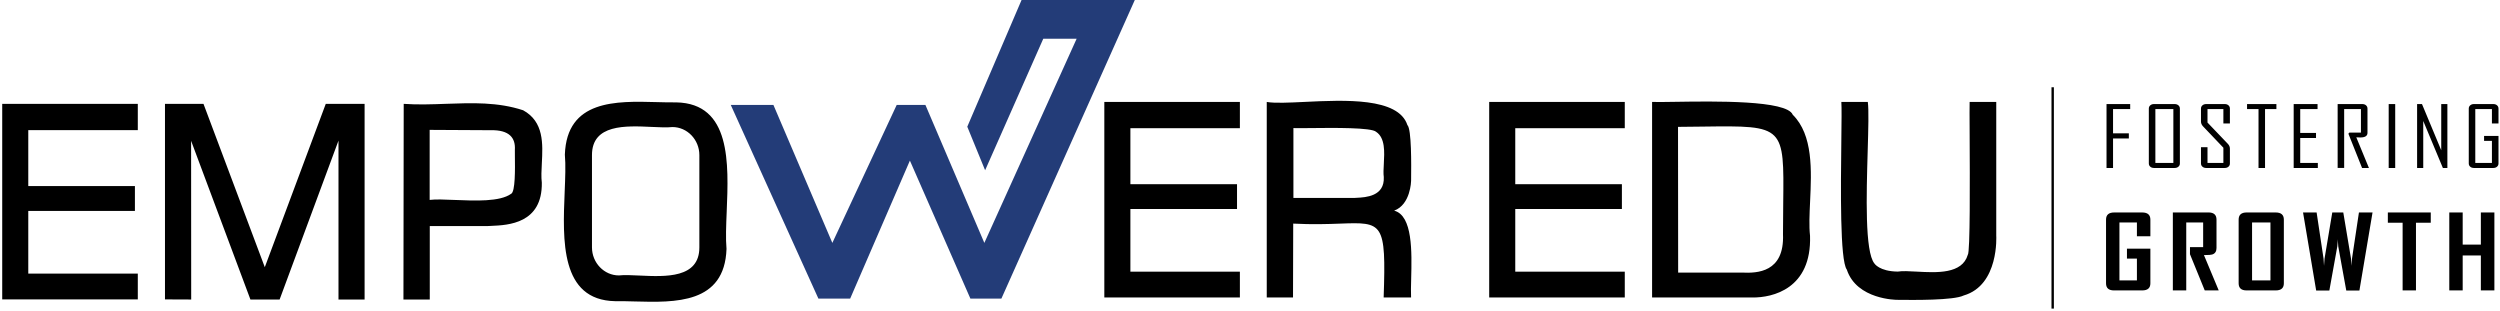
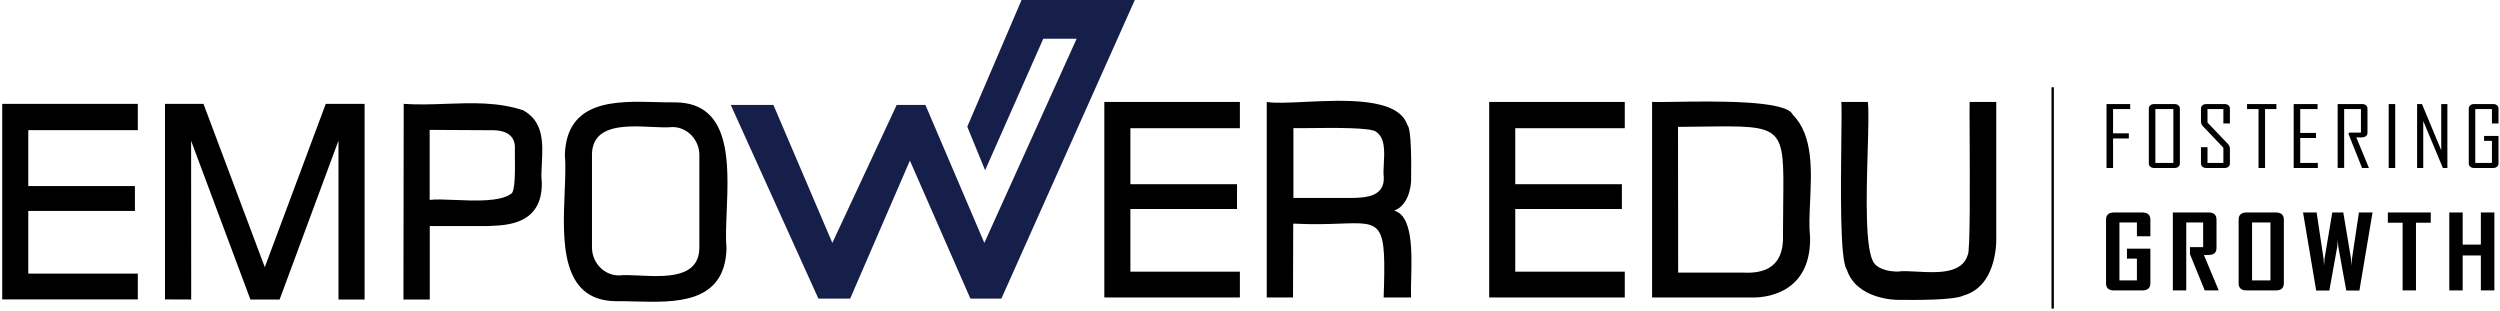
<svg xmlns="http://www.w3.org/2000/svg" width="1127" height="140" viewBox="0 0 1127 140" fill="none">
-   <path d="M329.42 47.29H348.65L375.22 109.5L404.24 47.29H417.17L443.74 109.5L485.35 17.46H470.31L444.09 76.76L436.05 57.12L460.52 0H511.57L451.43 134.6H437.45L410.18 72.4L383.26 134.6H368.93L329.42 47.29Z" fill="#233C78" />
+   <path d="M329.42 47.29H348.65L375.22 109.5L404.24 47.29H417.17L443.74 109.5L485.35 17.46H470.31L444.09 76.76L436.05 57.12L460.52 0H511.57L451.43 134.6H437.45L410.18 72.4L383.26 134.6H368.93L329.42 47.29Z" fill="#161E4A" />
  <path fill-rule="evenodd" clip-rule="evenodd" d="M924.811 39.332H925.891V139.112H924.811V39.332ZM636.121 81.551C636.123 81.235 636.127 80.83 636.133 80.353C636.195 74.596 636.372 58.172 634.451 56.371C630.367 43.912 606.252 45.07 588.157 45.938C580.952 46.285 574.702 46.585 571.051 45.961V134.111H582.891L582.981 100.801C591.684 101.258 598.603 101.007 604.086 100.808C623.452 100.107 624.904 100.054 623.751 134.111H636.111C636 131.858 636.075 128.913 636.158 125.646V125.645V125.645V125.644C636.465 113.584 636.884 97.14 628.481 94.961C635.941 92.221 636.121 81.551 636.121 81.551ZM623.811 79.821C624.244 88.538 615.626 88.968 611.586 89.169C611.241 89.186 610.93 89.202 610.661 89.221H583.071V57.741C584.257 57.807 587.053 57.776 590.614 57.737C601.134 57.621 618.324 57.431 620.371 59.441C624.483 62.166 624.128 68.499 623.827 73.88C623.7 76.141 623.583 78.235 623.811 79.821ZM296.064 46.03C299.147 46.114 302.12 46.195 304.861 46.152C329.6 46.632 328.492 73.603 327.598 95.36V95.36V95.361V95.361V95.362C327.338 101.676 327.097 107.551 327.511 112.212C326.655 137.002 304.417 136.395 286.088 135.894C283.005 135.81 280.032 135.729 277.291 135.772C252.544 135.291 253.655 108.309 254.551 86.547V86.546V86.546V86.546V86.546C254.81 80.239 255.052 74.37 254.641 69.712C255.497 44.922 277.735 45.529 296.064 46.03ZM288.289 124.215C300.109 124.771 315.286 125.486 315.271 111.522V69.912C315.271 62.962 309.801 57.272 303.121 57.272C300.674 57.541 297.412 57.387 293.843 57.219C282.022 56.662 266.846 55.948 266.861 69.912V111.522C266.861 118.472 272.331 124.162 279.011 124.162C281.457 123.893 284.72 124.046 288.289 124.215ZM558.94 57.791V45.961H497.83V134.111H558.94V122.481H509.58V94.231H557.65V83.031H509.58V57.791H558.94ZM62.12 46.82V58.65H12.75V83.89H60.82V95.08H12.75V123.34H62.12V134.97H1V46.82H62.12ZM960.291 49.17H952.561V60.11H959.681V62.41H952.561V75.72H949.621V46.91H960.291V49.17ZM982.691 73.68C982.691 74.28 982.471 74.77 982.021 75.15C981.581 75.53 981.011 75.72 980.311 75.72H971.041C970.351 75.72 969.781 75.53 969.351 75.15C968.911 74.77 968.691 74.28 968.691 73.68V48.95C968.691 48.35 968.911 47.86 969.351 47.48C969.791 47.1 970.351 46.91 971.041 46.91H980.311C981.001 46.91 981.571 47.1 982.021 47.48C982.461 47.86 982.691 48.35 982.691 48.95V73.68ZM979.751 73.46V49.17H971.641V73.46H979.751ZM1004.59 75.15C1005.03 74.77 1005.24 74.28 1005.24 73.68V67.01C1005.24 66.22 1004.94 65.5 1004.33 64.86L995.141 55.25V49.17H1002.3V55.65H1005.24V48.95C1005.24 48.35 1005.02 47.86 1004.59 47.48C1004.16 47.1 1003.6 46.91 1002.91 46.91H994.571C993.881 46.91 993.311 47.1 992.871 47.48C992.421 47.86 992.201 48.35 992.201 48.95V54.79C992.201 55.59 992.521 56.32 993.151 56.98L1002.3 66.59V73.46H995.141V66.37H992.201V73.68C992.201 74.28 992.421 74.77 992.871 75.15C993.311 75.53 993.881 75.72 994.571 75.72H1002.91C1003.6 75.72 1004.16 75.53 1004.59 75.15ZM1026.2 49.17H1021.08V75.72H1018.14V49.17H1012.97V46.91H1026.2V49.17ZM1033.99 75.72H1044.87H1044.88V73.45H1036.94V62.22H1044.06V59.92H1036.94V49.17H1044.75V46.91H1033.99V75.72ZM1067.91 75.72H1064.82L1058.66 60.29L1059.06 59.77H1064.31V49.16H1056.75V75.71H1053.81V46.91H1064.91C1065.6 46.91 1066.17 47.1 1066.6 47.48C1067.04 47.86 1067.26 48.35 1067.26 48.95V59.89C1067.26 61.28 1066.19 61.97 1064.04 61.97C1063.83 61.97 1063.52 61.96 1063.11 61.94C1062.7 61.92 1062.4 61.91 1062.22 61.91C1064.12 66.5 1066.02 71.11 1067.91 75.72ZM1076.82 75.72H1079.76V46.91H1076.82V75.72ZM1103.28 75.72H1101.25L1092.4 54.53V75.72H1089.63V46.91H1091.83L1100.51 67.74V46.91H1103.28V75.72ZM1125.66 75.15C1126.1 74.77 1126.32 74.28 1126.32 73.68V61.29H1119.82V63.5H1123.36V73.46H1115.86V49.17H1123.36V55.65H1126.32V48.95C1126.32 48.35 1126.1 47.86 1125.66 47.48C1125.23 47.1 1124.66 46.91 1123.97 46.91H1115.27C1114.58 46.91 1114.02 47.1 1113.58 47.48C1113.14 47.86 1112.92 48.35 1112.92 48.95V73.68C1112.92 74.28 1113.14 74.77 1113.58 75.15C1114.01 75.53 1114.58 75.72 1115.27 75.72H1123.97C1124.66 75.72 1125.22 75.53 1125.66 75.15ZM969.39 127.711C969.39 129.851 968.16 130.921 965.7 130.921H952.99C950.6 130.921 949.4 129.851 949.4 127.711V99.011C949.4 96.851 950.62 95.781 953.07 95.781H965.7C968.16 95.781 969.39 96.861 969.39 99.011V106.511H963.32V100.291H955.44V126.411H963.32V116.571H958.83V112.101H969.39V127.711ZM993.9 130.92H1000.2L993.54 115C995.54 115 996.849 114.88 997.469 114.66C998.62 114.22 999.199 113.26 999.199 111.78V99C999.199 96.85 997.99 95.769 995.56 95.769H979.52V130.92H985.56V100.28H993.18V111.42H987.24V114.59L993.9 130.92ZM1029.56 127.711C1029.56 129.851 1028.34 130.921 1025.89 130.921H1012.77C1010.38 130.921 1009.18 129.851 1009.18 127.711V99.011C1009.18 96.851 1010.38 95.781 1012.77 95.781H1025.89C1028.33 95.781 1029.56 96.861 1029.56 99.011V127.711ZM1023.52 126.411V100.291H1015.23V126.411H1023.52ZM1063.62 130.97L1069.54 95.769H1063.41L1060.28 116.61C1060.16 118.03 1060.09 119.1 1060.07 119.82C1060.02 119.096 1059.97 118.464 1059.94 117.922L1059.93 117.828L1059.93 117.811C1059.89 117.338 1059.86 116.937 1059.84 116.61L1056.35 95.769H1051.39L1047.9 116.61C1047.76 118.03 1047.69 119.1 1047.67 119.82C1047.58 118.4 1047.51 117.33 1047.46 116.61L1044.33 95.769H1038.21L1044.13 130.97H1050.07L1053.66 111.05C1053.8 109.63 1053.87 108.56 1053.87 107.84C1053.98 109.26 1054.05 110.33 1054.08 111.05L1057.7 130.97H1063.62ZM1095.78 100.42H1089.12V130.92H1083.1V100.42H1076.44V95.769H1095.79V100.42H1095.78ZM1118.37 130.92H1124.47V95.769H1118.37V110.26H1110.18V95.769H1104.14V130.92H1110.18V115.15H1118.37V130.92ZM732.45 45.961V57.791H683.08V83.031H731.15V94.231H683.08V122.481H732.45V134.111H671.33V45.961H732.45ZM74.371 46.82V134.97L86.191 135.02L86.151 63.48L112.891 135.02H126.051L152.591 63.39V135.02H164.361V46.83H146.851L119.371 120.45L91.731 46.82H74.371ZM235.831 49.709C224.479 45.955 212.818 46.377 201.117 46.801C194.739 47.032 188.349 47.263 181.991 46.819L181.871 135.029H193.741V101.899H219.991C220.454 101.871 220.971 101.848 221.533 101.824L221.534 101.824L221.534 101.824L221.534 101.824C229.039 101.498 244.512 100.825 244.251 82.369C243.933 79.808 244.092 76.805 244.258 73.644V73.643V73.643V73.643V73.643V73.643C244.721 64.864 245.249 54.862 235.831 49.709ZM232.101 67.538C232.079 68.078 232.094 69.14 232.113 70.505C232.189 76.052 232.333 86.6 230.391 87.379C225.352 90.99 214.26 90.525 205.029 90.138C200.484 89.947 196.39 89.775 193.691 90.119V58.549L221.081 58.699C229.761 58.478 232.431 62.279 232.101 67.538ZM754.969 45.907C772.924 45.631 805.514 45.129 808.162 51.711C817.393 60.844 816.642 76.896 815.993 90.763C815.723 96.528 815.471 101.916 815.962 106.271C816.752 130.221 799.052 134.201 790.012 134.111H744.762V45.951C746.681 46.035 750.338 45.979 754.969 45.907ZM785.332 122.881C792.052 123.191 804.482 122.901 803.772 105.591C803.771 100.344 803.826 95.658 803.876 91.474V91.471C804.08 74.323 804.184 65.603 799.875 61.227C795.417 56.699 786.236 56.821 767.554 57.07C764.174 57.115 760.483 57.164 756.452 57.191L756.512 122.881H785.332ZM830.081 45.961H842.01C842.491 49.561 842.244 58.068 841.954 68.079V68.08V68.081C841.38 87.855 840.635 113.497 844.99 118.781C844.99 118.781 847.18 122.341 855.51 122.431C857.621 122.089 860.658 122.257 864.032 122.444C873.083 122.945 884.56 123.58 887.081 114.861C888.18 113.868 888.015 81.011 887.915 60.982V60.981C887.875 52.96 887.845 46.996 887.911 45.961H899.911V106.221C899.911 106.221 901.28 128.541 885.24 133.201C880.751 135.455 862.29 135.243 855.631 135.166L855.161 135.161C855.161 135.161 837.01 135.161 832.54 121.531C829.419 117.382 829.813 84.878 830.07 63.591V63.59C830.173 55.072 830.255 48.35 830.081 45.961Z" fill="black" />
</svg>
